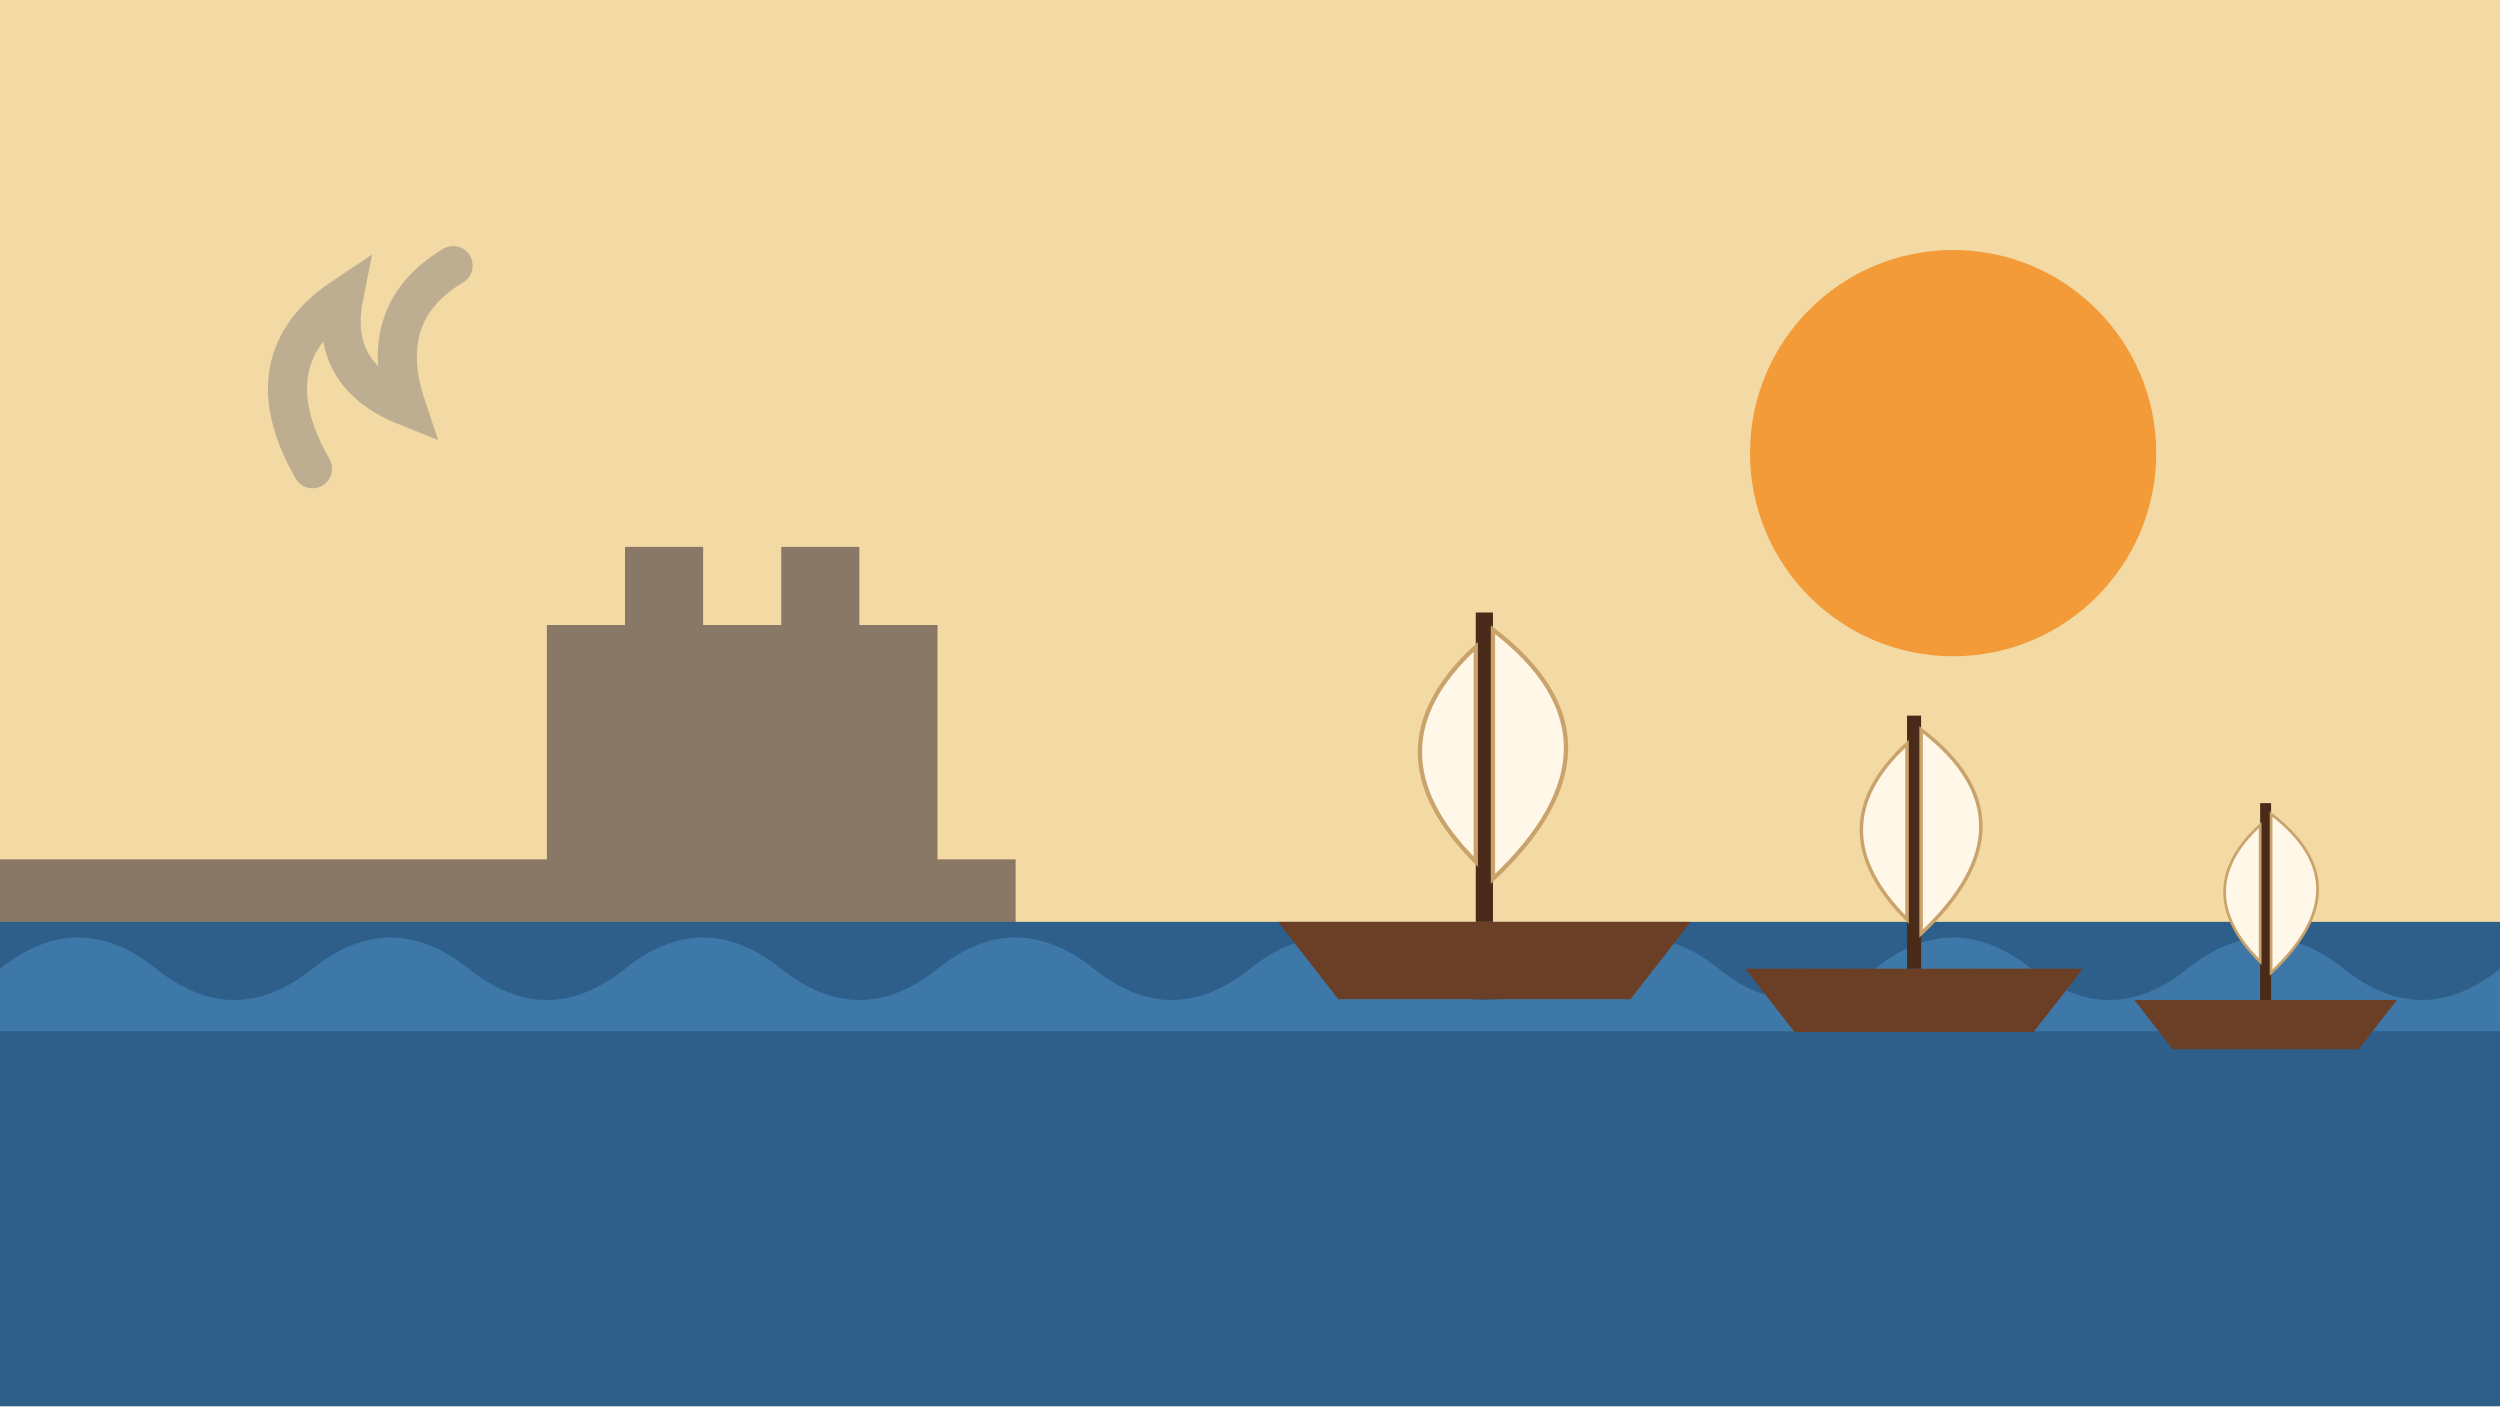
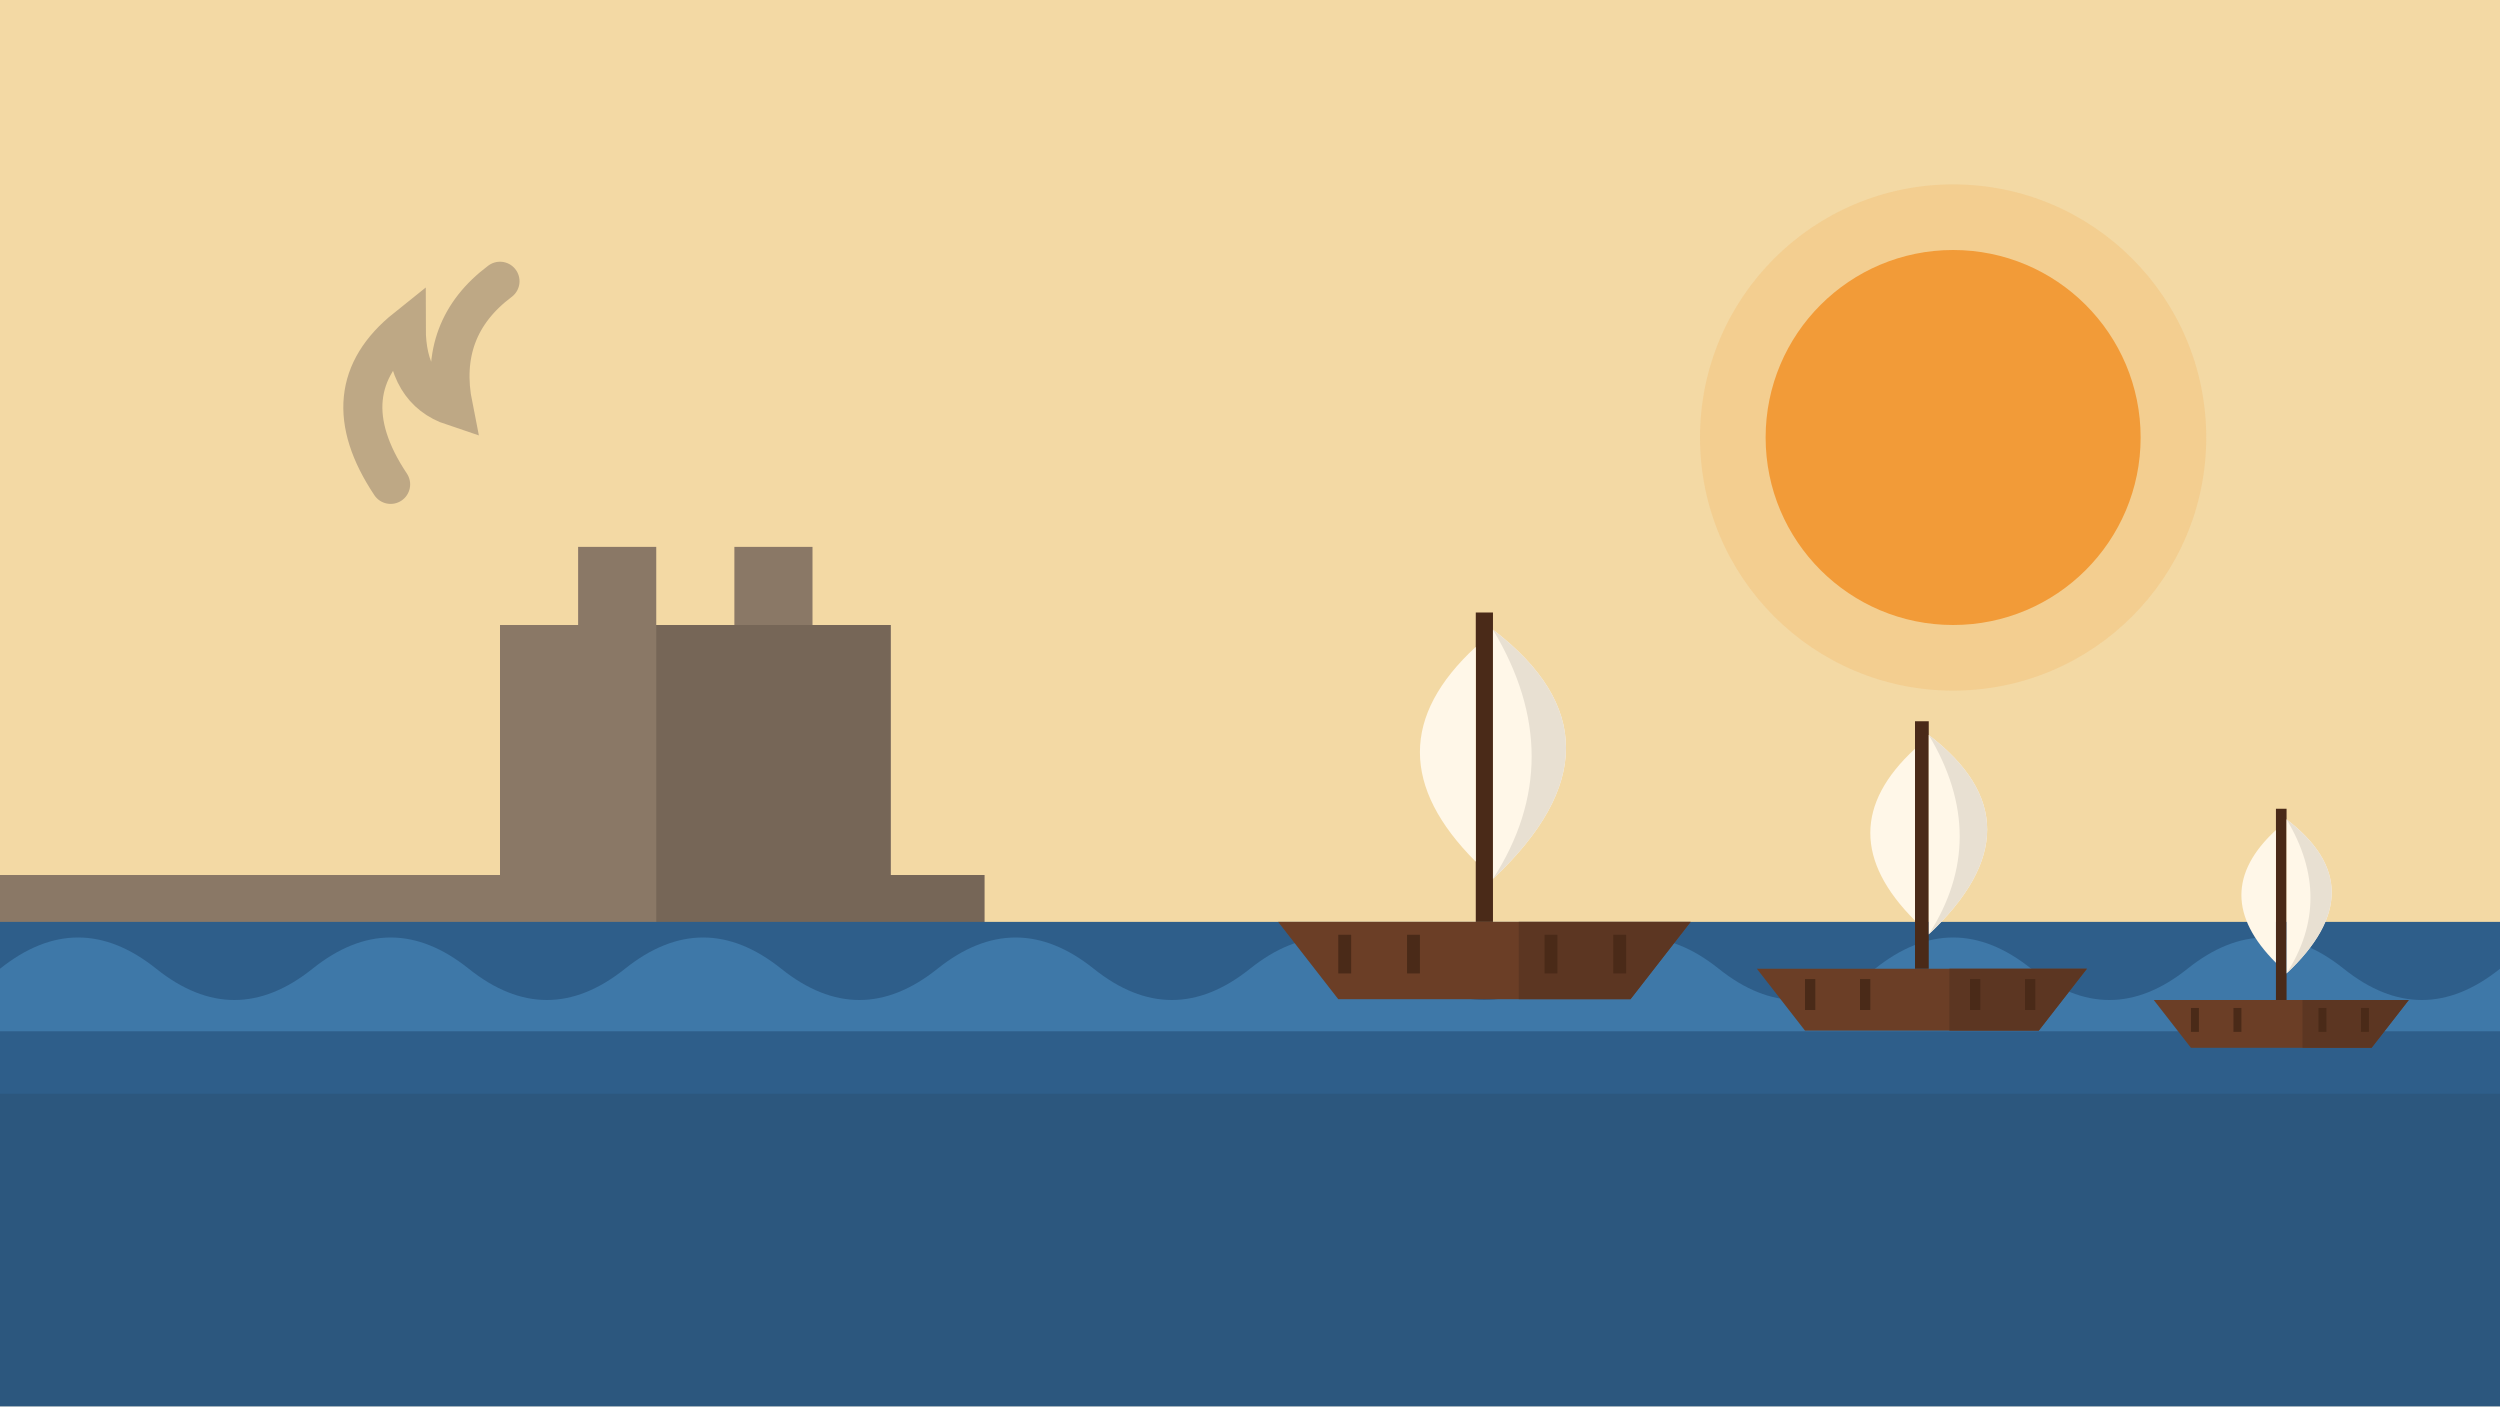
<svg xmlns="http://www.w3.org/2000/svg" viewBox="0 0 320 180">
  <rect width="320" height="180" fill="#F3D9A4" />
-   <circle cx="250" cy="58" r="26" fill="#F29B38" />
-   <path d="M0 110 h70 v-30 h10 v-10 h10 v10 h10 v-10 h10 v10 h10 v30 h10 v14 H0z" fill="#8A7866" />
-   <path d="M40 60 q-8 -14 4 -22 q-2 10 8 14 q-4 -12 6 -18" stroke="#9A8F84" stroke-width="5" fill="none" stroke-linecap="round" opacity=".6" />
+   <circle cx="250" cy="56" r="24" fill="#F29B38" />
+   <circle cx="250" cy="56" r="32.4" fill="#F29B38" opacity=".18" />
+   <path d="M0 112 h64 v-32 h10 v-10 h10 v10 h10 v-10 h10 v10 h10 v32 h12 v10 H0z" fill="#8A7866" />
+   <path d="M84 80 h30 v32 h12 v10 H84z" fill="#766657" />
+   <path d="M50 62 q-8 -12 2 -20 q0 8 6 10 q-2 -10 6 -16" stroke="#BEA885" stroke-width="5" fill="none" stroke-linecap="round" />
  <rect y="118" width="320" height="62" fill="#2E5E8A" />
  <path d="M0 124 q10 -8 20 0 t20 0 t20 0 t20 0 t20 0 t20 0 t20 0 t20 0 t20 0 t20 0 t20 0 t20 0 t20 0 t20 0 t20 0 t20 0 t20 0 t20 0 v8 H0z" fill="#3E78A8" />
+   <rect y="140" width="320" height="40" fill="#2C577E" />
  <g transform="translate(190 118) scale(0.55)">
    <path d="M-48 0 h96 l-14 18 h-68 z" fill="#6B3E26" />
+     <path d="M8 0 h40 l-14 18 h-26z" fill="#5C3622" />
    <rect x="-2" y="-72" width="4" height="72" fill="#4A2A18" />
-     <path d="M2 -68 q34 26 0 58 z" fill="#FFF7E8" stroke="#C9A36B" />
-     <path d="M-2 -64 q-26 24 0 50 z" fill="#FFF7E8" stroke="#C9A36B" />
-     <g fill="#6B3E26">
-       <rect x="-34" y="2" width="3" height="10" />
-       <rect x="-18" y="2" width="3" height="10" />
-       <rect x="14" y="2" width="3" height="10" />
-       <rect x="30" y="2" width="3" height="10" />
+     <path d="M2 -68 q34 26 0 58 z" fill="#FFF7E8" />
+     <path d="M2 -68 q34 26 0 58 q18 -28 0 -58z" fill="#E8E0D2" />
+     <path d="M-2 -64 q-26 24 0 50 z" fill="#FFF7E8" />
+     <g fill="#4A2A18">
+       <rect x="-34" y="3" width="3" height="9" />
+       <rect x="-18" y="3" width="3" height="9" />
+       <rect x="14" y="3" width="3" height="9" />
+       <rect x="30" y="3" width="3" height="9" />
    </g>
  </g>
-   <g transform="translate(245 124) scale(0.45)">
+   <g transform="translate(246 124) scale(0.44)">
    <path d="M-48 0 h96 l-14 18 h-68 z" fill="#6B3E26" />
+     <path d="M8 0 h40 l-14 18 h-26z" fill="#5C3622" />
    <rect x="-2" y="-72" width="4" height="72" fill="#4A2A18" />
-     <path d="M2 -68 q34 26 0 58 z" fill="#FFF7E8" stroke="#C9A36B" />
-     <path d="M-2 -64 q-26 24 0 50 z" fill="#FFF7E8" stroke="#C9A36B" />
-     <g fill="#6B3E26">
-       <rect x="-34" y="2" width="3" height="10" />
-       <rect x="-18" y="2" width="3" height="10" />
-       <rect x="14" y="2" width="3" height="10" />
-       <rect x="30" y="2" width="3" height="10" />
+     <path d="M2 -68 q34 26 0 58 z" fill="#FFF7E8" />
+     <path d="M2 -68 q34 26 0 58 q18 -28 0 -58z" fill="#E8E0D2" />
+     <path d="M-2 -64 q-26 24 0 50 z" fill="#FFF7E8" />
+     <g fill="#4A2A18">
+       <rect x="-34" y="3" width="3" height="9" />
+       <rect x="-18" y="3" width="3" height="9" />
+       <rect x="14" y="3" width="3" height="9" />
+       <rect x="30" y="3" width="3" height="9" />
    </g>
  </g>
-   <g transform="translate(290 128) scale(0.35)">
+   <g transform="translate(292 128) scale(0.34)">
    <path d="M-48 0 h96 l-14 18 h-68 z" fill="#6B3E26" />
+     <path d="M8 0 h40 l-14 18 h-26z" fill="#5C3622" />
    <rect x="-2" y="-72" width="4" height="72" fill="#4A2A18" />
-     <path d="M2 -68 q34 26 0 58 z" fill="#FFF7E8" stroke="#C9A36B" />
-     <path d="M-2 -64 q-26 24 0 50 z" fill="#FFF7E8" stroke="#C9A36B" />
-     <g fill="#6B3E26">
-       <rect x="-34" y="2" width="3" height="10" />
-       <rect x="-18" y="2" width="3" height="10" />
-       <rect x="14" y="2" width="3" height="10" />
-       <rect x="30" y="2" width="3" height="10" />
+     <path d="M2 -68 q34 26 0 58 z" fill="#FFF7E8" />
+     <path d="M2 -68 q34 26 0 58 q18 -28 0 -58z" fill="#E8E0D2" />
+     <path d="M-2 -64 q-26 24 0 50 z" fill="#FFF7E8" />
+     <g fill="#4A2A18">
+       <rect x="-34" y="3" width="3" height="9" />
+       <rect x="-18" y="3" width="3" height="9" />
+       <rect x="14" y="3" width="3" height="9" />
+       <rect x="30" y="3" width="3" height="9" />
    </g>
  </g>
</svg>
